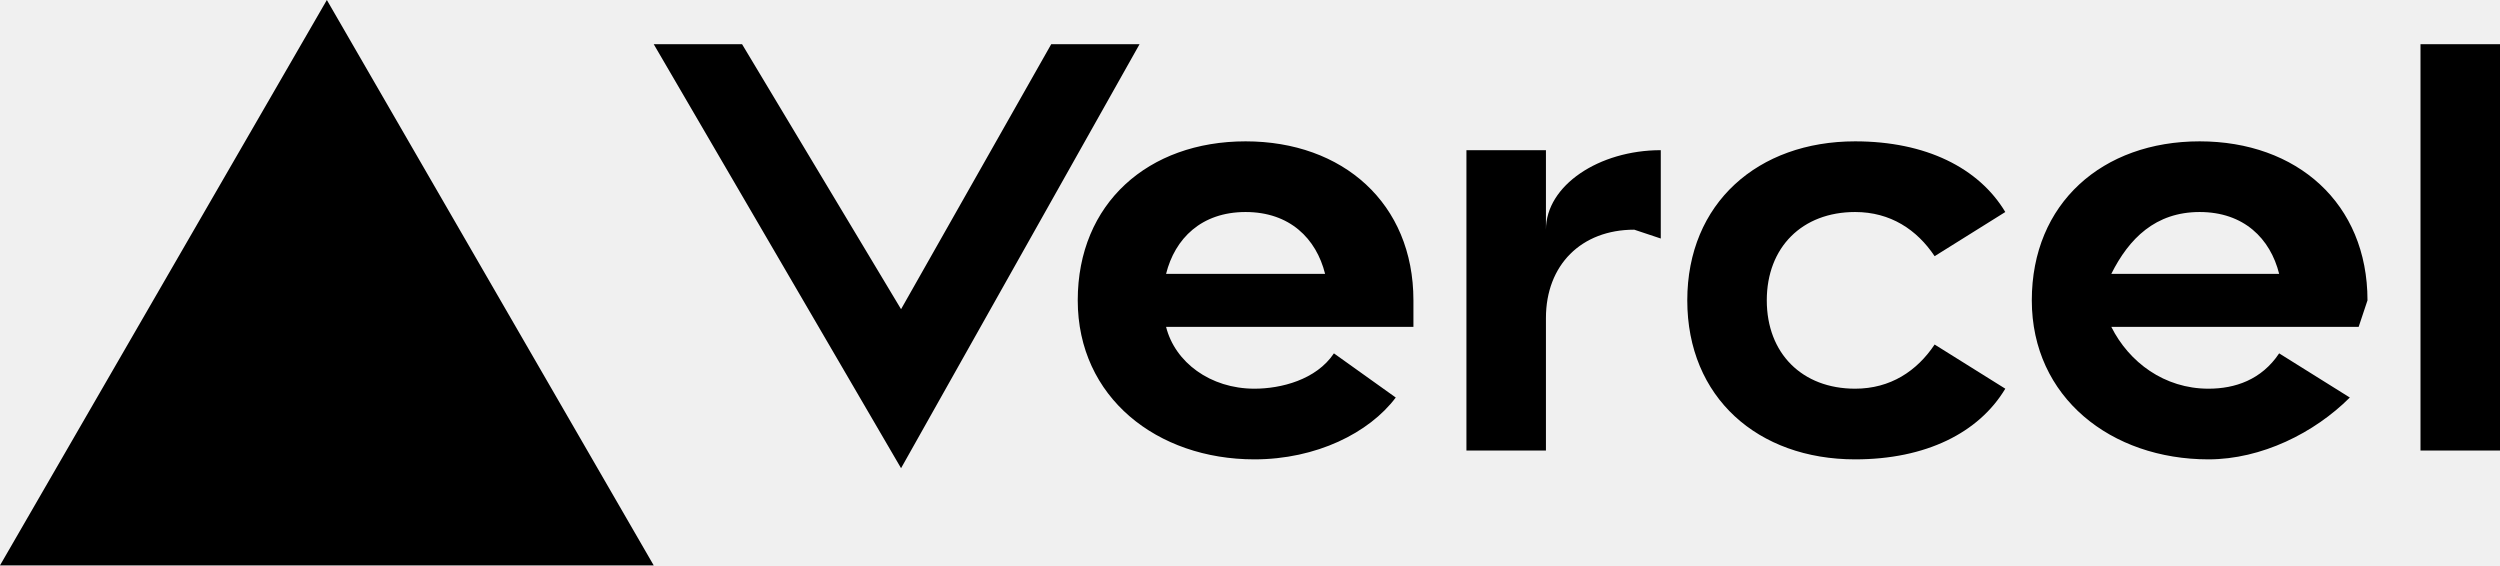
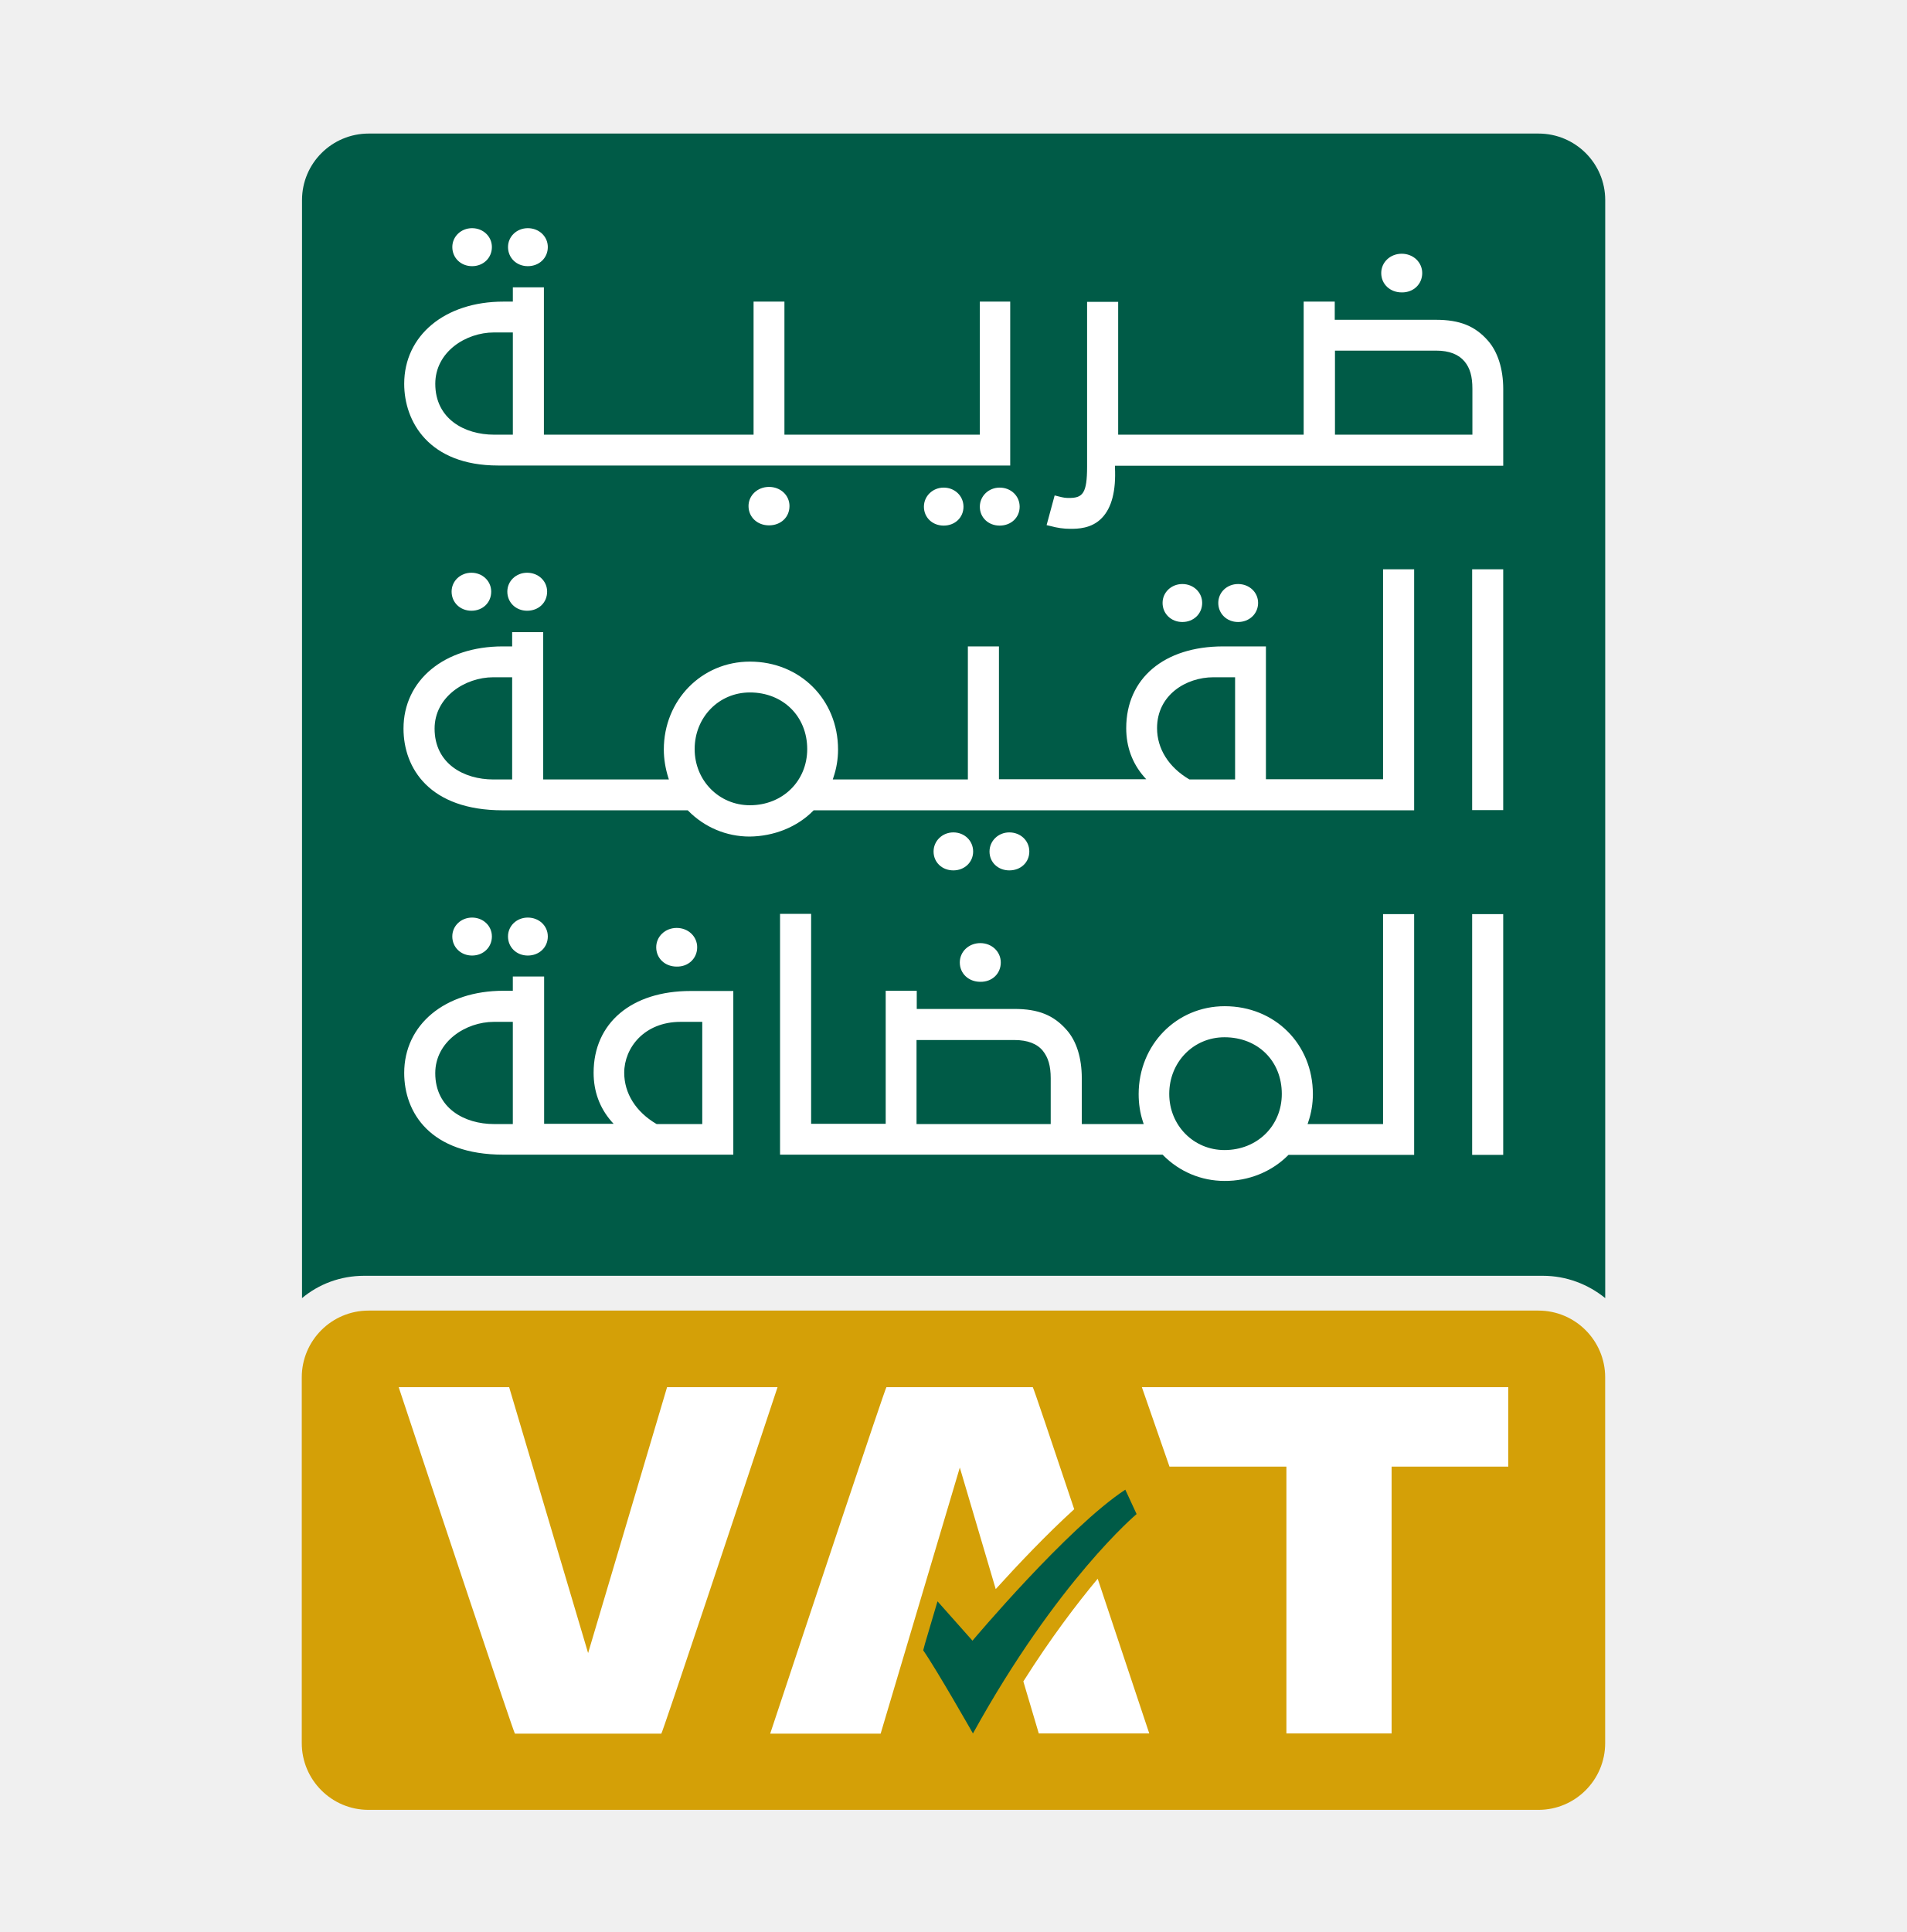
- <svg xmlns="http://www.w3.org/2000/svg" fill="none" viewBox="0 0 283 64">
-   <path fill="black" d="M141 16c-11 0-19 7-19 18s9 18 20 18c7 0 13-3 16-7l-7-5c-2 3-6 4-9 4-5 0-9-3-10-7h28v-3c0-11-8-18-19-18zm-9 15c1-4 4-7 9-7s8 3 9 7h-18zm117-15c-11 0-19 7-19 18s9 18 20 18c6 0 12-3 16-7l-8-5c-2 3-5 4-8 4-5 0-9-3-11-7h28l1-3c0-11-8-18-19-18zm-10 15c2-4 5-7 10-7s8 3 9 7h-19zm-39 3c0 6 4 10 10 10 4 0 7-2 9-5l8 5c-3 5-9 8-17 8-11 0-19-7-19-18s8-18 19-18c8 0 14 3 17 8l-8 5c-2-3-5-5-9-5-6 0-10 4-10 10zm83-29v46h-9V5h9zM37 0l37 64H0L37 0zm92 5-27 48L74 5h10l18 30 17-30h10zm59 12v10l-3-1c-6 0-10 4-10 10v15h-9V17h9v9c0-5 6-9 13-9z" />
+ <svg xmlns="http://www.w3.org/2000/svg" width="77" height="78" viewBox="0 0 77 78" fill="none">
+   <path d="M14.705 51.507H62.297C63.254 51.507 64.128 51.851 64.816 52.408V8.078C64.816 6.591 63.607 5.392 62.12 5.392H14.89C13.403 5.392 12.195 6.591 12.195 8.078V52.408C12.874 51.841 13.747 51.507 14.705 51.507Z" fill="#005B47" />
+   <path d="M57.427 11.024C57.427 10.588 57.064 10.244 56.599 10.244C56.135 10.244 55.772 10.588 55.772 11.024C55.772 11.47 56.125 11.805 56.599 11.805C57.074 11.814 57.427 11.471 57.427 11.024ZM53.904 17.549H59.453V15.699C59.453 15.197 59.359 14.863 59.136 14.593C58.895 14.305 58.514 14.156 57.993 14.156H53.904V17.549ZM43.217 21.35C42.947 21.35 42.687 21.312 42.418 21.238L42.26 21.201L42.585 20.002L42.733 20.039C42.947 20.095 43.022 20.104 43.17 20.104C43.719 20.104 43.895 19.918 43.895 18.84V12.186H45.15V17.549H52.64V12.177H53.895V12.911H57.984C58.941 12.911 59.564 13.162 60.084 13.757C60.475 14.203 60.698 14.891 60.698 15.708V18.803H45.02V18.868C45.066 19.816 44.889 20.495 44.499 20.904C44.081 21.35 43.495 21.35 43.217 21.35ZM41.172 20.457C41.172 20.021 40.819 19.686 40.364 19.686C39.917 19.686 39.564 20.03 39.564 20.457C39.564 20.894 39.908 21.22 40.364 21.22C40.828 21.22 41.172 20.894 41.172 20.457ZM38.904 20.457C38.904 20.021 38.551 19.686 38.105 19.686C37.659 19.686 37.306 20.03 37.306 20.457C37.306 20.894 37.65 21.22 38.105 21.22C38.561 21.22 38.904 20.894 38.904 20.457ZM31.878 20.43C31.878 19.993 31.516 19.658 31.051 19.658C30.587 19.658 30.224 20.002 30.224 20.43C30.224 20.876 30.577 21.21 31.051 21.21C31.525 21.21 31.878 20.885 31.878 20.43ZM19.862 9.974C19.862 9.547 19.509 9.212 19.063 9.212C18.617 9.212 18.264 9.547 18.264 9.974C18.264 10.411 18.607 10.746 19.063 10.746C19.518 10.746 19.862 10.411 19.862 9.974ZM22.12 9.974C22.12 9.547 21.767 9.212 21.312 9.212C20.866 9.212 20.513 9.547 20.513 9.974C20.513 10.411 20.856 10.746 21.312 10.746C21.776 10.746 22.12 10.411 22.12 9.974ZM19.946 13.422C18.802 13.422 17.576 14.212 17.576 15.495C17.576 16.917 18.765 17.549 19.946 17.549H20.708V13.422H19.946ZM20.113 18.794C17.315 18.794 16.321 17.019 16.321 15.495C16.321 13.543 17.966 12.177 20.326 12.177H20.708V11.601H21.962V17.549H30.428V12.177H31.674V17.549H39.564V12.177H40.791V18.794H20.113Z" fill="white" />
+   <path d="M60.697 22.984H59.443V32.705H60.697V22.984ZM20.68 27.343V31.469H19.918C18.737 31.469 17.548 30.837 17.548 29.415C17.548 28.142 18.774 27.343 19.918 27.343L20.68 27.343ZM49.871 27.343V31.469H48.031L48.012 31.46C47.194 30.976 46.72 30.233 46.72 29.396C46.72 28.058 47.891 27.343 48.997 27.343L49.871 27.343ZM32.594 30.242C32.594 31.534 31.6 32.51 30.28 32.51C29.035 32.51 28.049 31.515 28.049 30.242C28.049 28.96 29.025 27.956 30.28 27.956C31.618 27.956 32.594 28.922 32.594 30.242ZM32.836 32.733L32.854 32.714H57.101V22.984H55.846V31.46H51.116V26.097H49.388C47.008 26.097 45.475 27.389 45.475 29.396C45.475 30.149 45.717 30.809 46.191 31.357L46.283 31.46H40.336V26.098H39.081V31.469H33.626L33.653 31.385C33.774 31.032 33.839 30.651 33.839 30.261C33.839 28.244 32.306 26.711 30.28 26.711C28.328 26.711 26.804 28.272 26.804 30.261C26.804 30.642 26.869 31.023 26.981 31.385L27.009 31.469H21.934V25.521H20.68V26.097H20.299C17.938 26.097 16.293 27.463 16.293 29.415C16.293 31.013 17.343 32.714 20.299 32.714H27.77L27.789 32.733C28.449 33.402 29.332 33.774 30.27 33.774C31.246 33.764 32.185 33.393 32.836 32.733ZM50.8 24.341C50.8 23.913 50.447 23.579 49.992 23.579C49.545 23.579 49.192 23.913 49.192 24.341C49.192 24.777 49.536 25.112 49.992 25.112C50.447 25.112 50.8 24.778 50.8 24.341ZM48.542 24.341C48.542 23.913 48.189 23.579 47.742 23.579C47.297 23.579 46.943 23.913 46.943 24.341C46.943 24.777 47.287 25.112 47.742 25.112C48.198 25.112 48.542 24.778 48.542 24.341ZM41.562 34.378C41.562 33.941 41.209 33.606 40.754 33.606C40.308 33.606 39.955 33.95 39.955 34.378C39.955 34.815 40.298 35.14 40.754 35.14C41.218 35.14 41.562 34.815 41.562 34.378ZM39.294 34.378C39.294 33.941 38.942 33.606 38.495 33.606C38.05 33.606 37.696 33.95 37.696 34.378C37.696 34.815 38.04 35.14 38.495 35.14C38.951 35.14 39.294 34.805 39.294 34.378ZM19.834 23.885C19.834 23.458 19.481 23.123 19.035 23.123C18.588 23.123 18.235 23.458 18.235 23.885C18.235 24.322 18.579 24.657 19.035 24.657C19.49 24.657 19.834 24.332 19.834 23.885ZM21.284 24.657C20.828 24.657 20.485 24.322 20.485 23.885C20.485 23.458 20.838 23.123 21.284 23.123C21.739 23.123 22.092 23.458 22.092 23.885C22.092 24.332 21.748 24.657 21.284 24.657Z" fill="white" />
+   <path d="M60.697 36.905H59.443V46.626H60.697V36.905ZM37.017 41.989H40.967C41.488 41.989 41.878 42.138 42.11 42.426C42.324 42.695 42.426 43.03 42.426 43.532V45.381H37.008V41.989L37.017 41.989ZM51.757 44.164C51.757 45.456 50.763 46.431 49.443 46.431C48.198 46.431 47.212 45.437 47.212 44.164C47.212 42.881 48.188 41.877 49.443 41.877C50.791 41.877 51.757 42.835 51.757 44.164ZM52.008 46.645L52.027 46.626H57.101V36.905H55.846V45.381H52.798L52.826 45.297C52.947 44.944 53.012 44.563 53.012 44.173C53.012 42.156 51.478 40.623 49.452 40.623C47.501 40.623 45.977 42.184 45.977 44.173C45.977 44.554 46.032 44.935 46.153 45.297L46.181 45.381H43.681V43.532C43.681 42.714 43.467 42.026 43.068 41.58C42.547 40.985 41.925 40.734 40.967 40.734H37.017V40H35.763V45.372H32.752V36.896H31.497V46.617H46.943L46.962 46.636C47.622 47.305 48.505 47.677 49.443 47.677C50.419 47.686 51.348 47.305 52.008 46.645ZM40.41 38.857C40.41 38.42 40.047 38.076 39.583 38.076C39.118 38.076 38.755 38.42 38.755 38.857C38.755 39.303 39.108 39.638 39.583 39.638C40.056 39.647 40.41 39.312 40.41 38.857ZM28.151 38.244C28.151 37.807 27.789 37.463 27.324 37.463C26.86 37.463 26.497 37.807 26.497 38.244C26.497 38.69 26.85 39.024 27.324 39.024C27.798 39.034 28.151 38.69 28.151 38.244ZM20.707 41.255V45.381H19.945C18.765 45.381 17.575 44.749 17.575 43.327C17.575 42.054 18.802 41.255 19.945 41.255H20.707ZM28.356 41.255V45.381H26.516L26.497 45.372C25.679 44.889 25.205 44.145 25.205 43.309C25.205 42.314 26.004 41.255 27.482 41.255H28.356ZM29.61 46.626V40.009H27.882C25.503 40.009 23.969 41.301 23.969 43.309C23.969 44.062 24.211 44.721 24.685 45.27L24.778 45.372H21.971V39.424H20.707V40H20.326C17.966 40 16.321 41.366 16.321 43.318C16.321 44.916 17.371 46.617 20.326 46.617H29.61V46.626ZM19.862 37.807C19.862 37.379 19.509 37.045 19.062 37.045C18.616 37.045 18.263 37.379 18.263 37.807C18.263 38.243 18.607 38.578 19.062 38.578C19.518 38.578 19.862 38.244 19.862 37.807ZM21.311 38.578C20.856 38.578 20.512 38.243 20.512 37.807C20.512 37.379 20.865 37.045 21.311 37.045C21.767 37.045 22.12 37.379 22.12 37.807C22.12 38.244 21.776 38.578 21.311 38.578Z" fill="white" />
+   <path d="M62.12 73.069H14.88C13.393 73.069 12.185 71.861 12.185 70.374V55.607C12.185 54.12 13.393 52.912 14.88 52.912H62.12C63.606 52.912 64.814 54.12 64.814 55.607V70.374C64.814 71.861 63.606 73.069 62.12 73.069Z" fill="#D4A007" />
+   <path d="M23.747 66.739L26.935 56.005H31.396C29.918 60.457 26.74 69.992 26.703 69.992H20.792C20.755 69.992 17.576 60.457 16.099 56.005H20.559L23.747 66.739Z" fill="white" />
+   <path d="M60.902 56.005H46.107L47.222 59.212H51.943V69.983H56.191V59.212H60.902V56.005Z" fill="white" />
+   <path d="M45.894 61.127L45.438 60.142C43.115 61.666 39.267 66.239 39.267 66.239L37.855 64.649L37.344 66.378L37.278 66.629C37.817 67.4 39.286 69.984 39.286 69.984C42.697 63.804 45.894 61.127 45.894 61.127Z" fill="#005B47" />
+   <path d="M38.756 59.249L40.206 64.156C41.089 63.18 42.26 61.944 43.375 60.931C42.455 58.18 41.721 56.005 41.703 56.005H35.792C35.755 56.005 32.576 65.54 31.099 69.992H35.559L38.756 59.249Z" fill="white" />
+   <path d="M41.321 67.883L41.944 69.983H46.405C45.857 68.347 45.085 66.024 44.323 63.738C43.487 64.742 42.437 66.117 41.321 67.883Z" fill="white" />
</svg>
